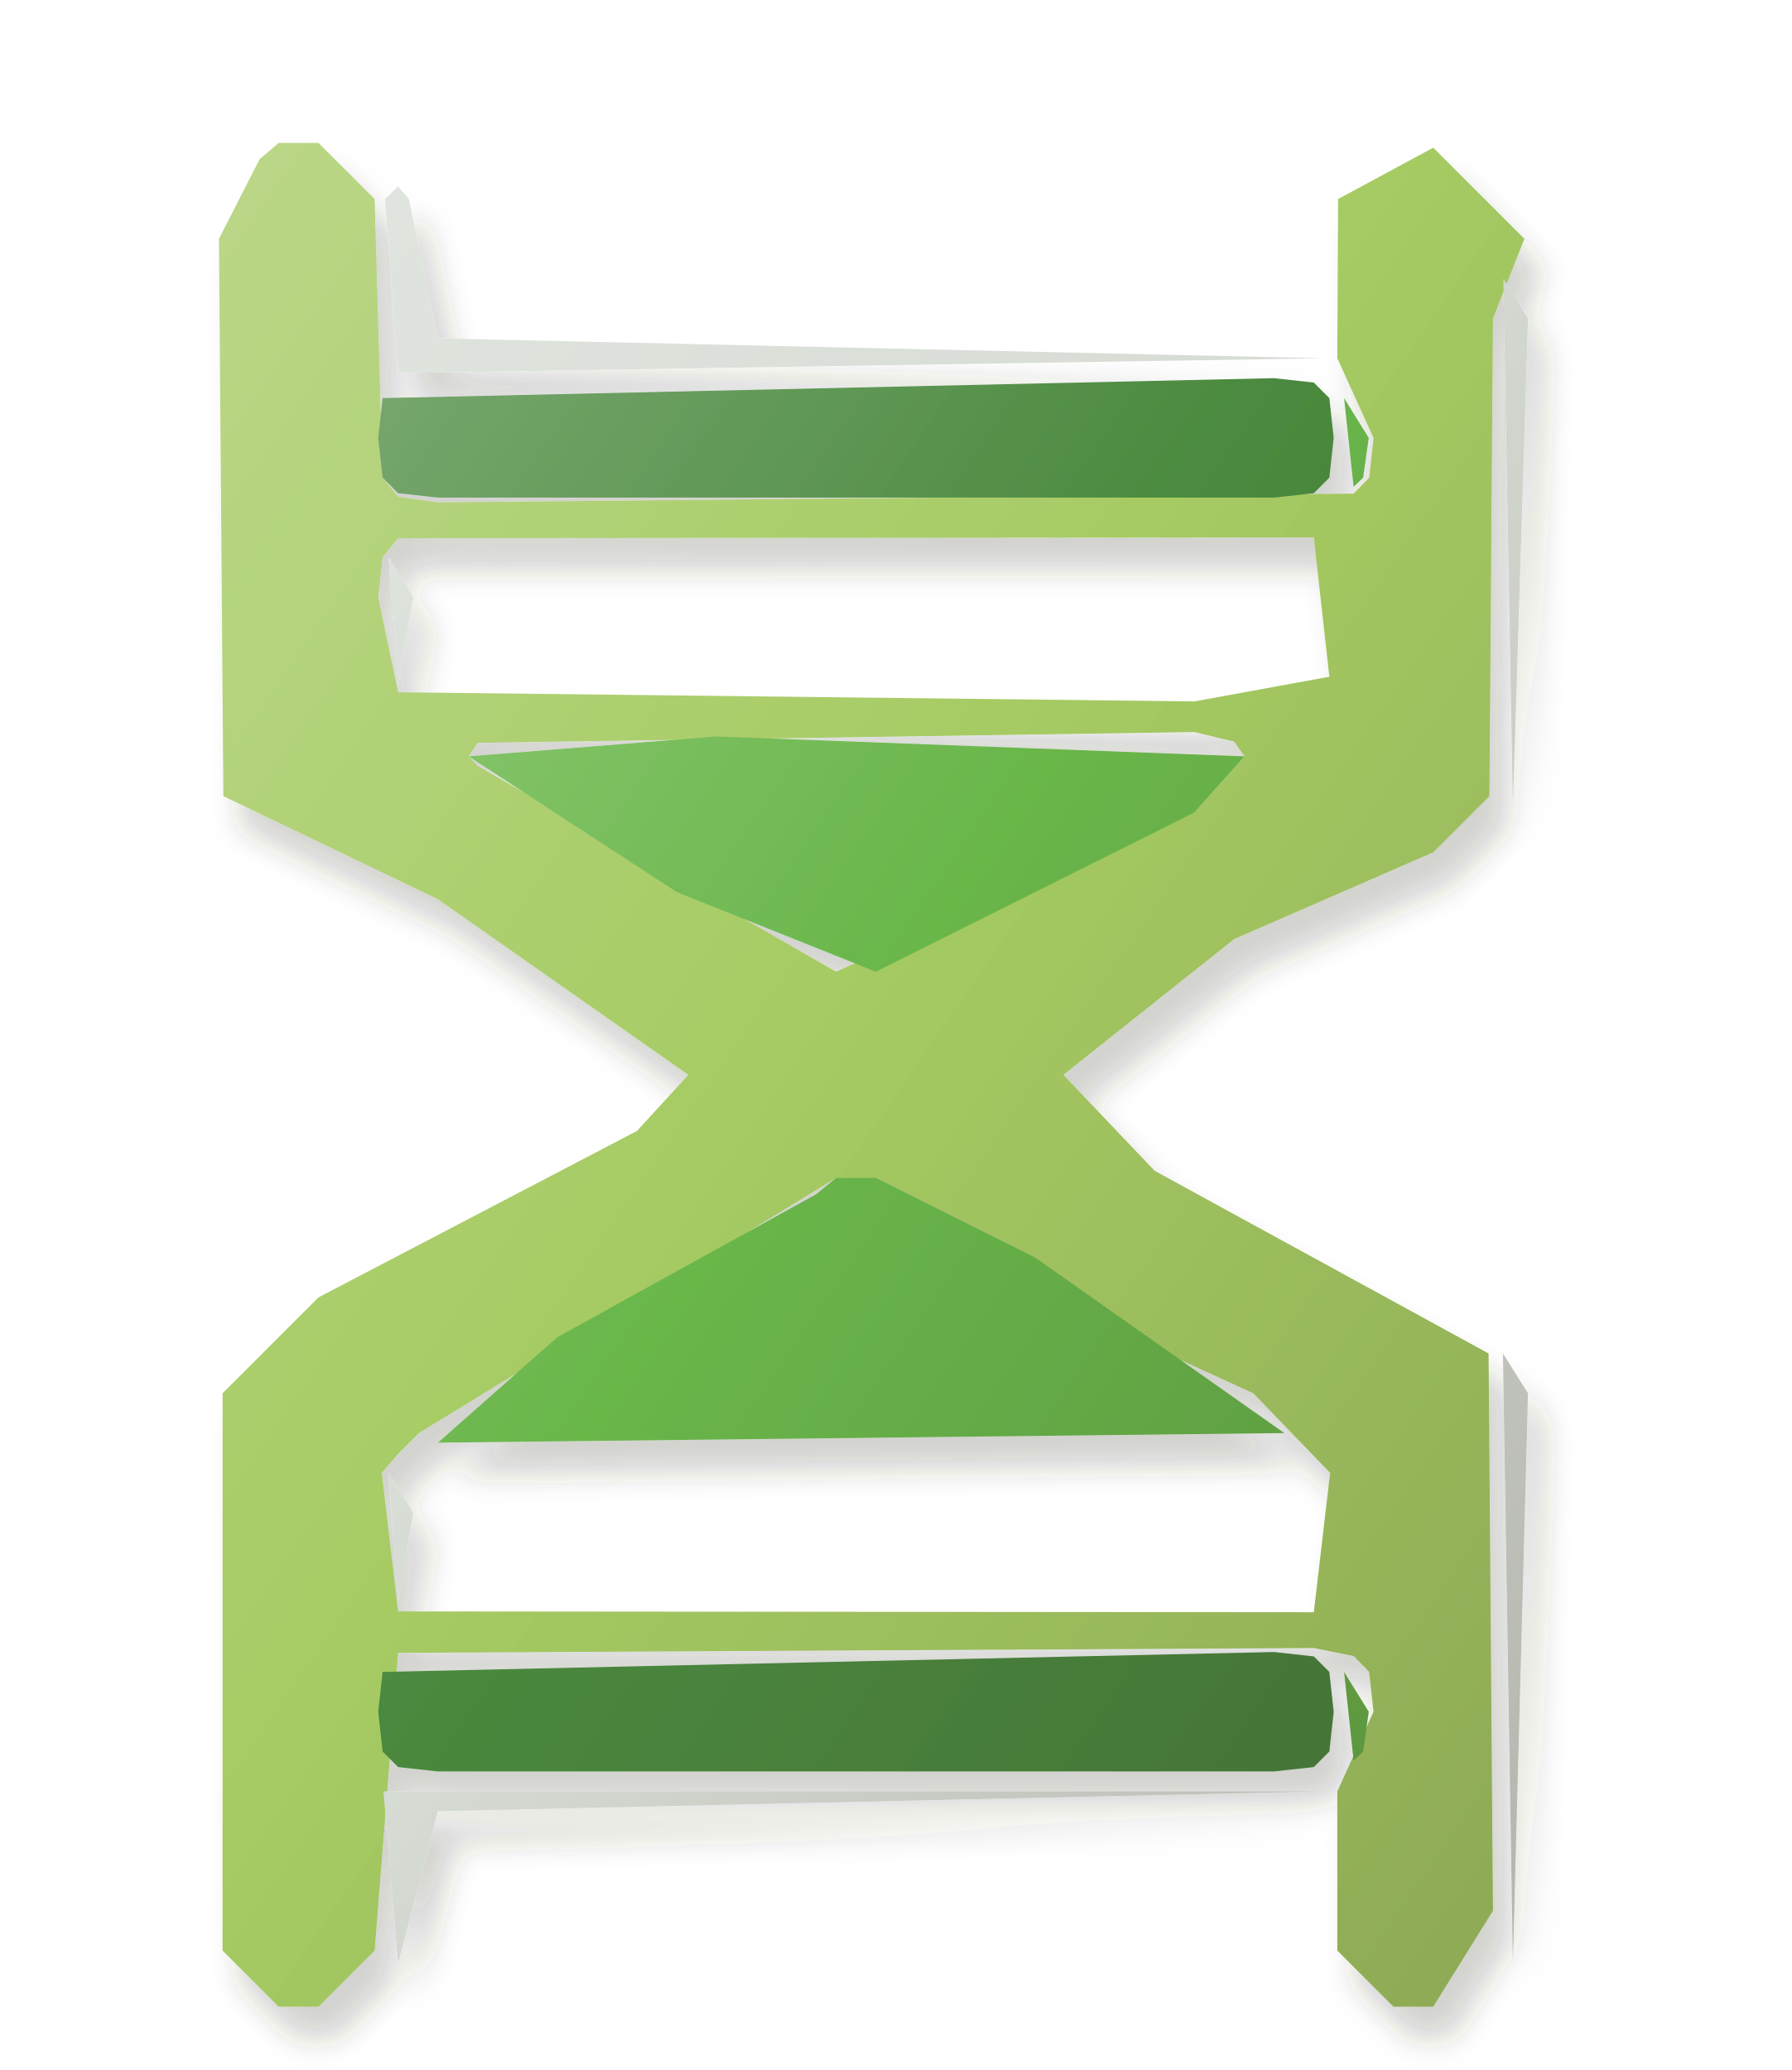
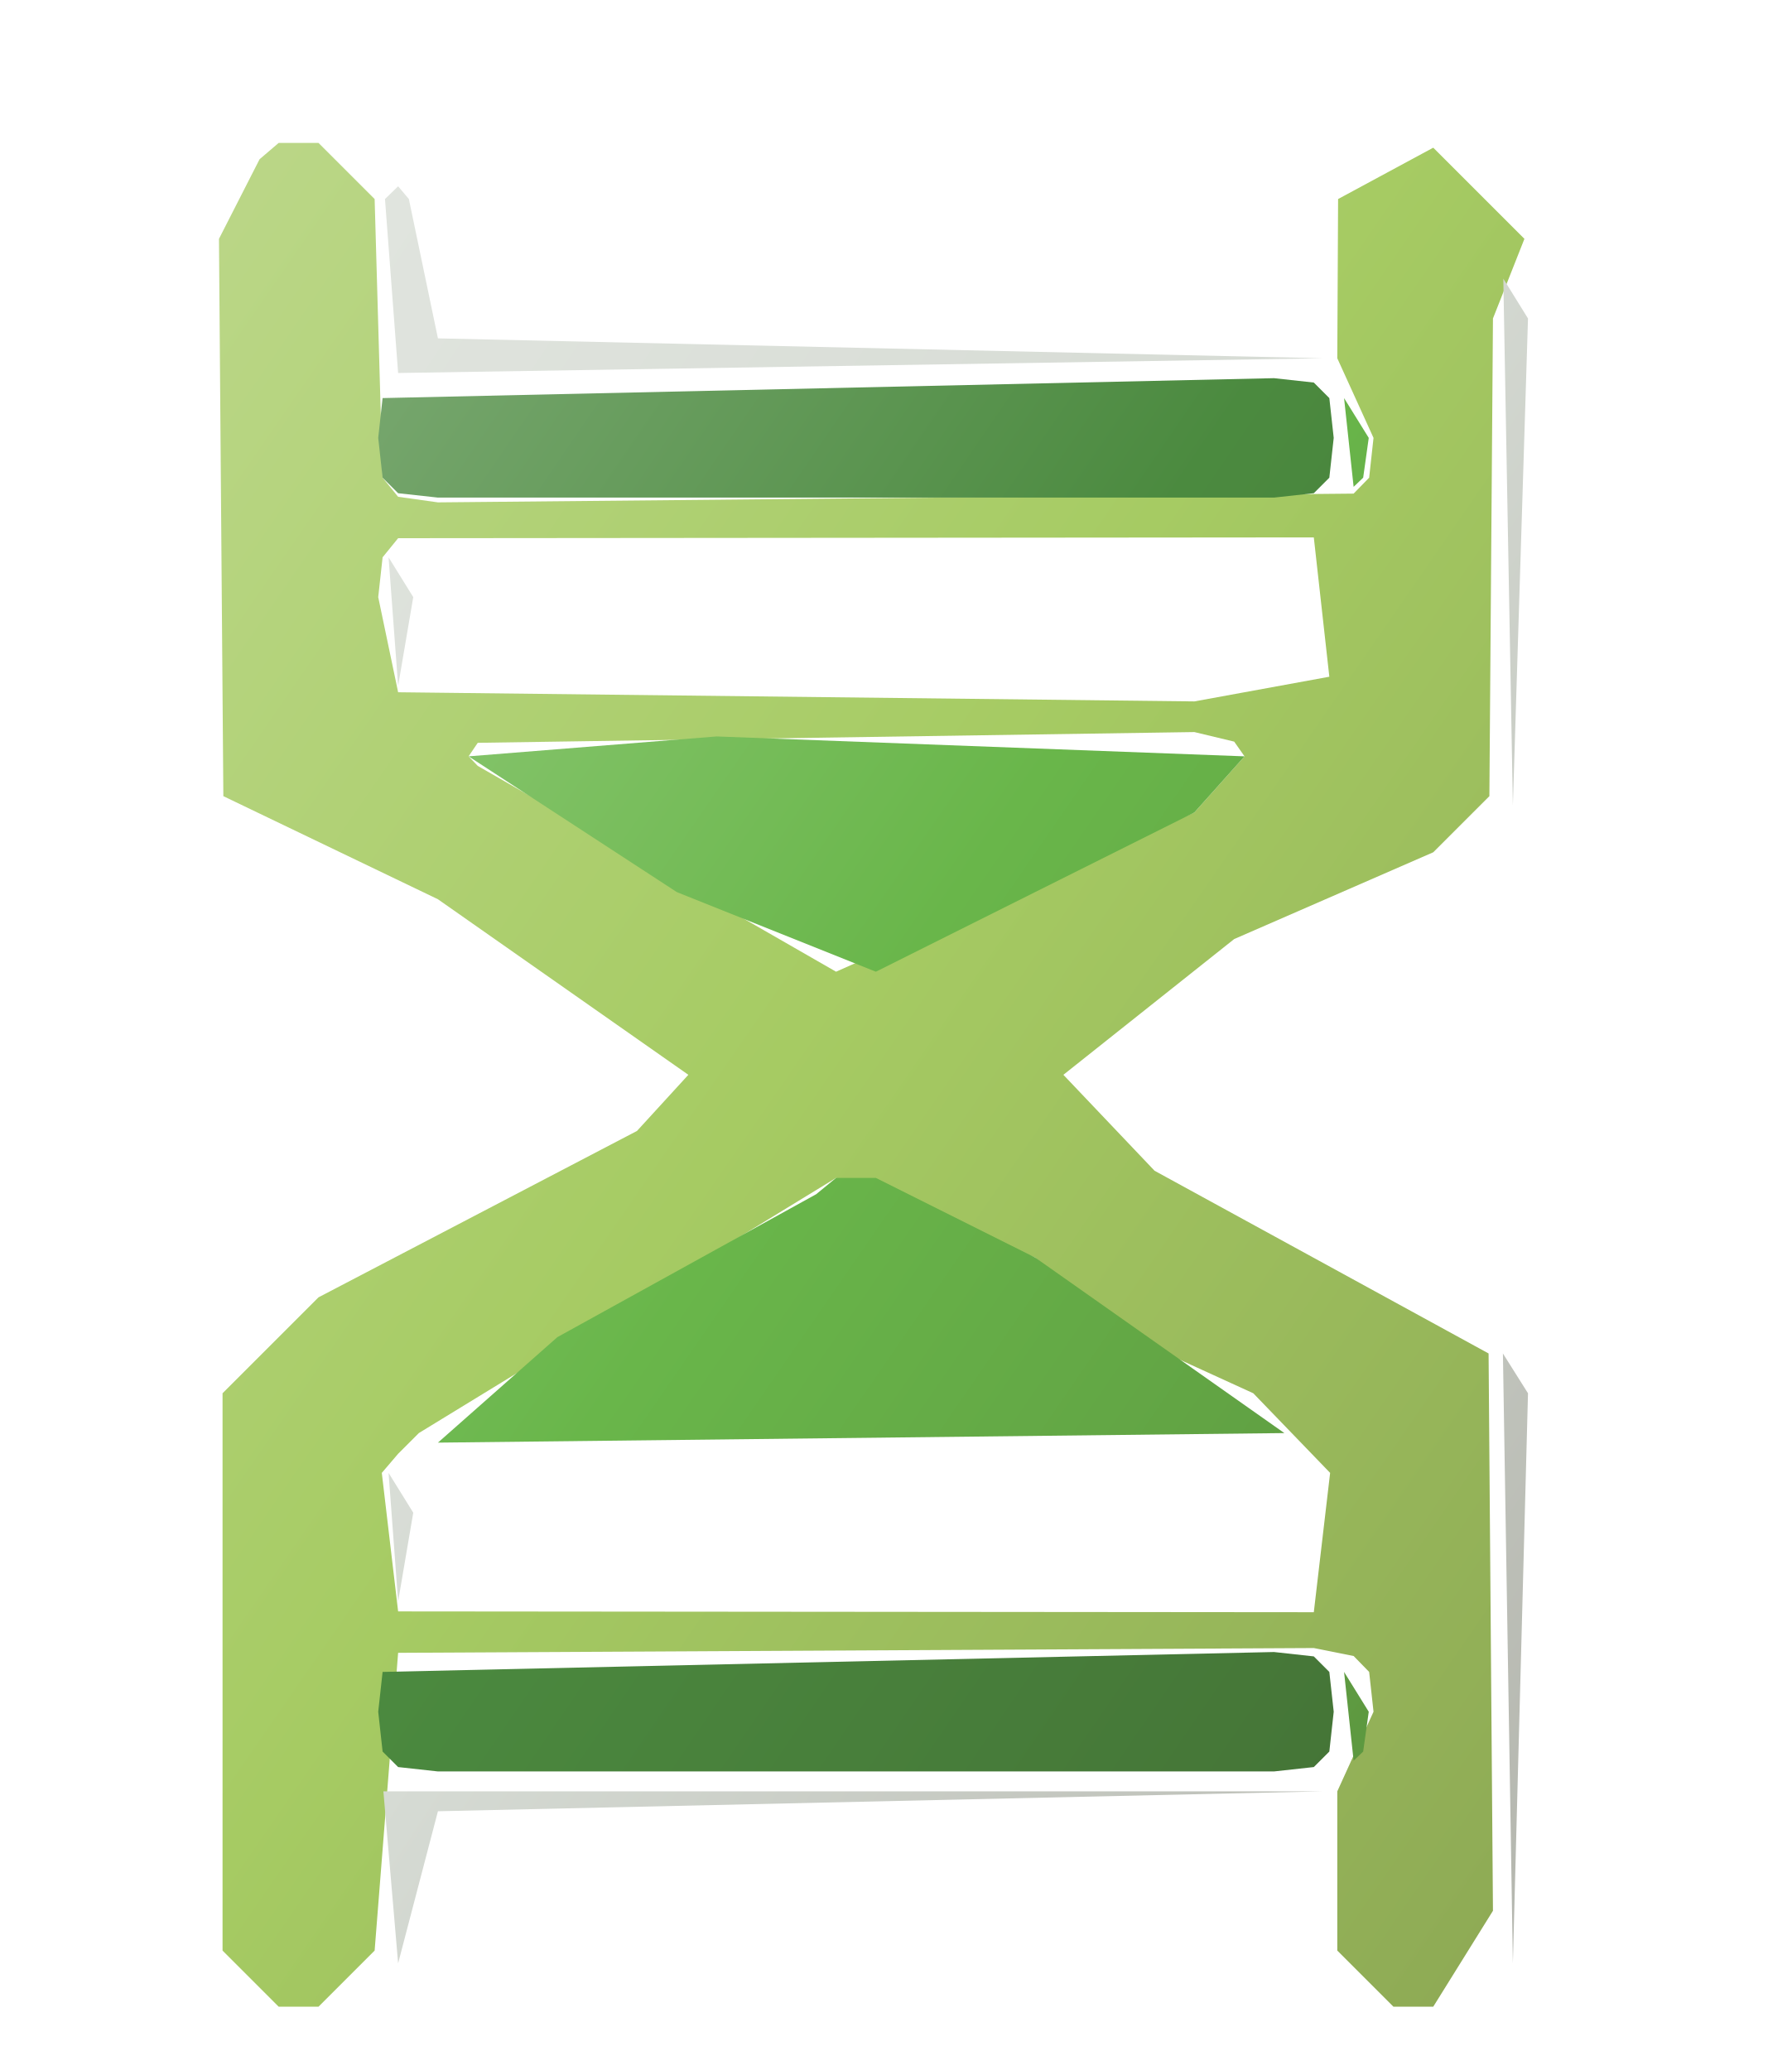
<svg xmlns="http://www.w3.org/2000/svg" viewBox="0 0 45 52" role="img" aria-label="Emblema ECBI" shape-rendering="geometricPrecision">
  <defs>
    <linearGradient id="ecbi-tone-0" x1="0" y1="0" x2="1" y2="1">
      <stop offset="0%" stop-color="#BBD788" />
      <stop offset="46%" stop-color="#A6CB63" />
      <stop offset="100%" stop-color="#8DA954" />
    </linearGradient>
    <linearGradient id="ecbi-tone-1" x1="0" y1="0" x2="1" y2="1">
      <stop offset="0%" stop-color="#8DC875" />
      <stop offset="46%" stop-color="#69B64A" />
      <stop offset="100%" stop-color="#5D9840" />
    </linearGradient>
    <linearGradient id="ecbi-tone-2" x1="0" y1="0" x2="1" y2="1">
      <stop offset="0%" stop-color="#76A66D" />
      <stop offset="46%" stop-color="#4B8A3F" />
      <stop offset="100%" stop-color="#457537" />
    </linearGradient>
    <linearGradient id="ecbi-tone-3" x1="0" y1="0" x2="1" y2="1">
      <stop offset="0%" stop-color="#E0E4DE" />
      <stop offset="46%" stop-color="#D6DBD4" />
      <stop offset="100%" stop-color="#B4B6AE" />
    </linearGradient>
-     <filter id="depth" x="-20%" y="-20%" width="150%" height="160%">
-       <feDropShadow dx="0.45" dy="0.8" stdDeviation="0.35" flood-color="#3B3028" flood-opacity="0.22" />
-     </filter>
  </defs>
-   <g filter="url(#depth)">
+   <g>
    <path fill="url(#ecbi-tone-0)" fill-rule="evenodd" d="M6.52 4.00 L7.00 3.59 L8.00 3.59 L9.41 5.00 L9.61 12.00 L10.00 12.48 L11.00 12.62 L34.00 12.40 L34.39 12.00 L34.50 11.00 L33.59 9.00 L33.61 5.00 L36.00 3.71 L38.29 6.00 L37.50 8.00 L37.41 20.00 L36.00 21.41 L31.00 23.59 L26.71 27.00 L29.00 29.41 L37.39 34.00 L37.50 48.00 L36.00 50.41 L35.00 50.41 L33.59 49.00 L33.59 45.00 L34.50 43.00 L34.39 42.00 L34.00 41.60 L33.00 41.40 L10.00 41.52 L9.41 49.00 L8.00 50.41 L7.00 50.41 L5.59 49.00 L5.59 35.00 L8.00 32.59 L16.00 28.41 L17.29 27.00 L11.00 22.59 L5.61 20.00 L5.50 6.00 L6.52 4.00 Z M10.00 13.52 L9.61 14.00 L9.50 15.00 L10.00 17.39 L30.00 17.62 L33.39 17.00 L33.00 13.50 L10.00 13.52 Z M12.00 18.66 L11.77 19.00 L12.00 19.24 L21.00 24.41 L30.00 20.41 L31.26 19.00 L31.00 18.63 L30.00 18.39 L12.00 18.66 Z M21.00 29.59 L10.52 36.00 L10.00 36.52 L9.59 37.00 L10.00 40.48 L33.00 40.50 L33.41 37.00 L31.48 35.00 L28.00 33.41 L26.00 31.59 L21.00 29.59 Z" />
    <path fill="url(#ecbi-tone-1)" fill-rule="evenodd" d="M33.76 10.00 L34.38 11.00 L34.24 12.00 L34.00 12.23 L33.76 10.00 Z M11.77 19.00 L18.00 18.50 L31.26 19.00 L30.00 20.41 L22.00 24.41 L17.00 22.41 L11.77 19.00 Z M20.50 30.00 L21.00 29.59 L22.00 29.59 L26.00 31.59 L32.26 36.00 L11.00 36.24 L14.00 33.59 L20.50 30.00 Z M33.76 42.00 L34.38 43.00 L34.24 44.00 L34.00 44.23 L33.76 42.00 Z" />
    <path fill="url(#ecbi-tone-2)" fill-rule="evenodd" d="M9.61 10.00 L32.00 9.50 L33.00 9.61 L33.39 10.00 L33.50 11.00 L33.39 12.00 L33.00 12.39 L32.00 12.50 L11.00 12.50 L10.00 12.39 L9.61 12.00 L9.50 11.00 L9.61 10.00 Z M9.61 42.00 L32.00 41.50 L33.00 41.61 L33.39 42.00 L33.50 43.00 L33.39 44.00 L33.00 44.39 L32.00 44.50 L11.00 44.50 L10.00 44.39 L9.61 44.00 L9.50 43.00 L9.61 42.00 Z" />
    <path fill="url(#ecbi-tone-3)" fill-rule="evenodd" d="M9.67 5.00 L10.00 4.68 L10.27 5.00 L11.00 8.50 L33.23 9.00 L10.00 9.37 L9.67 5.00 Z M37.76 7.00 L38.38 8.00 L38.00 20.23 L37.76 7.00 Z M9.76 14.00 L10.38 15.00 L10.00 17.23 L9.76 14.00 Z M37.75 34.00 L38.38 35.00 L38.00 49.32 L37.75 34.00 Z M9.76 37.00 L10.38 38.00 L10.00 40.23 L9.76 37.00 Z M9.63 45.00 L33.23 45.00 L11.00 45.50 L10.00 49.32 L9.63 45.00 Z" />
  </g>
</svg>
